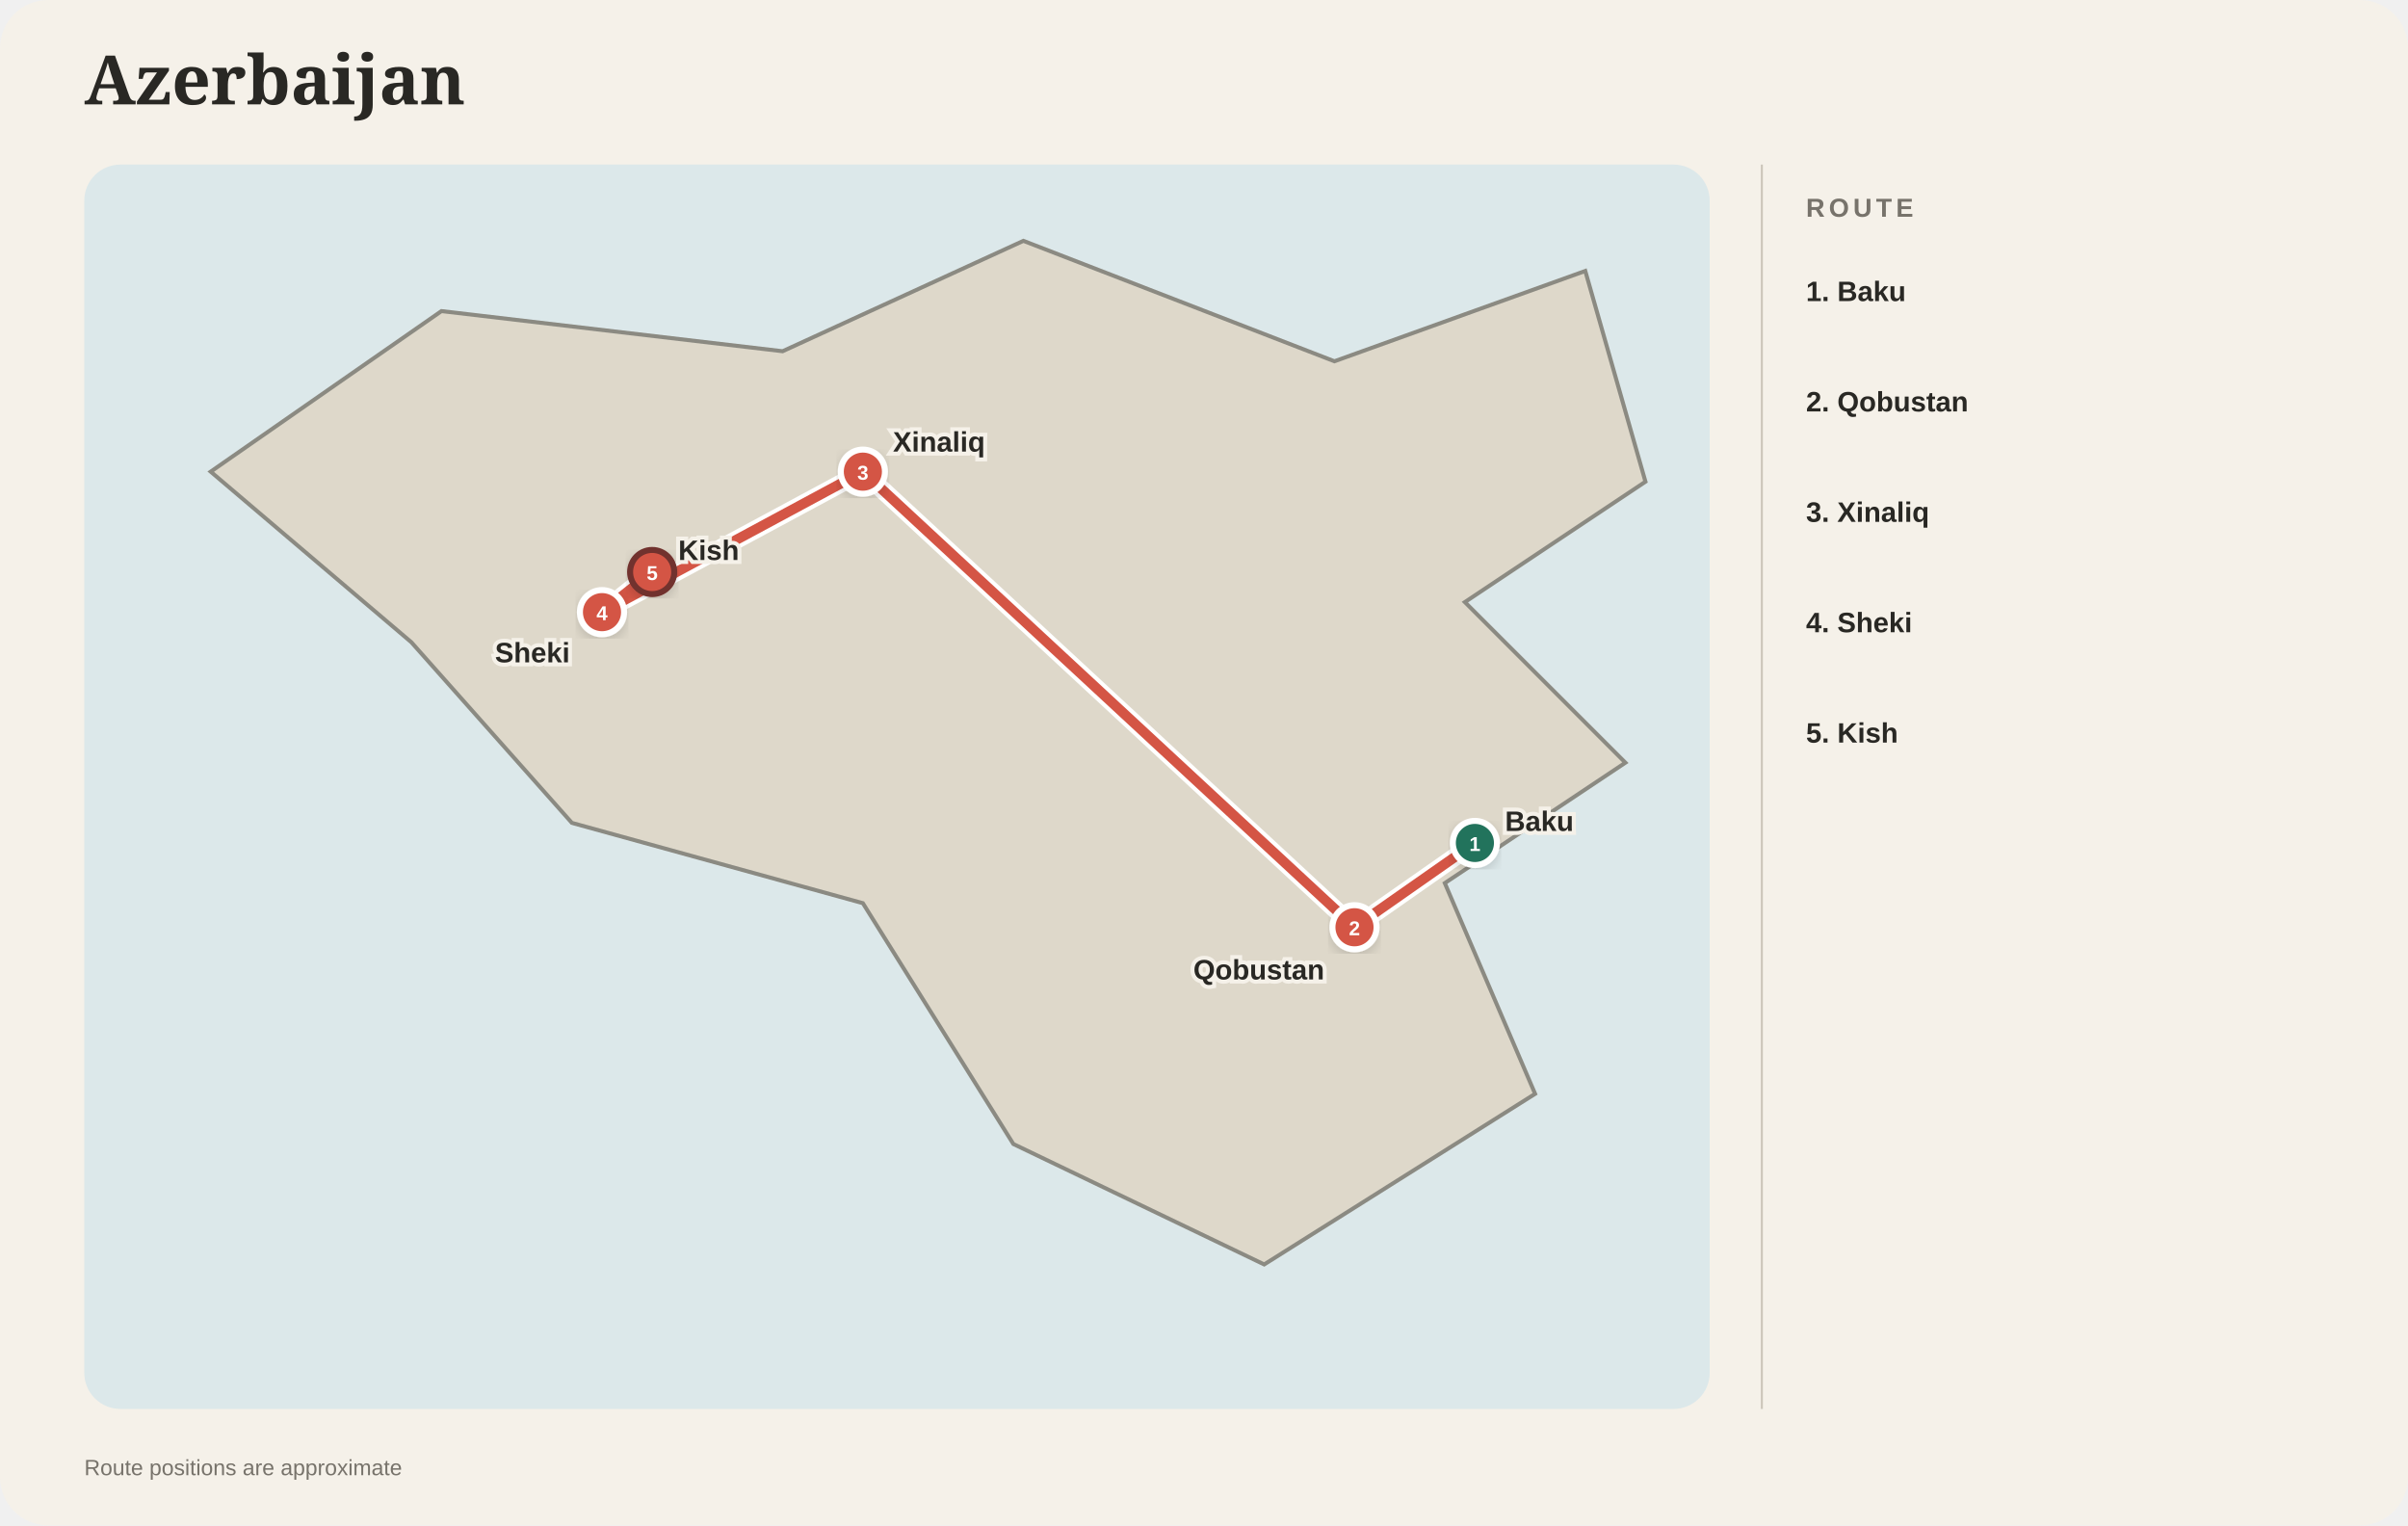
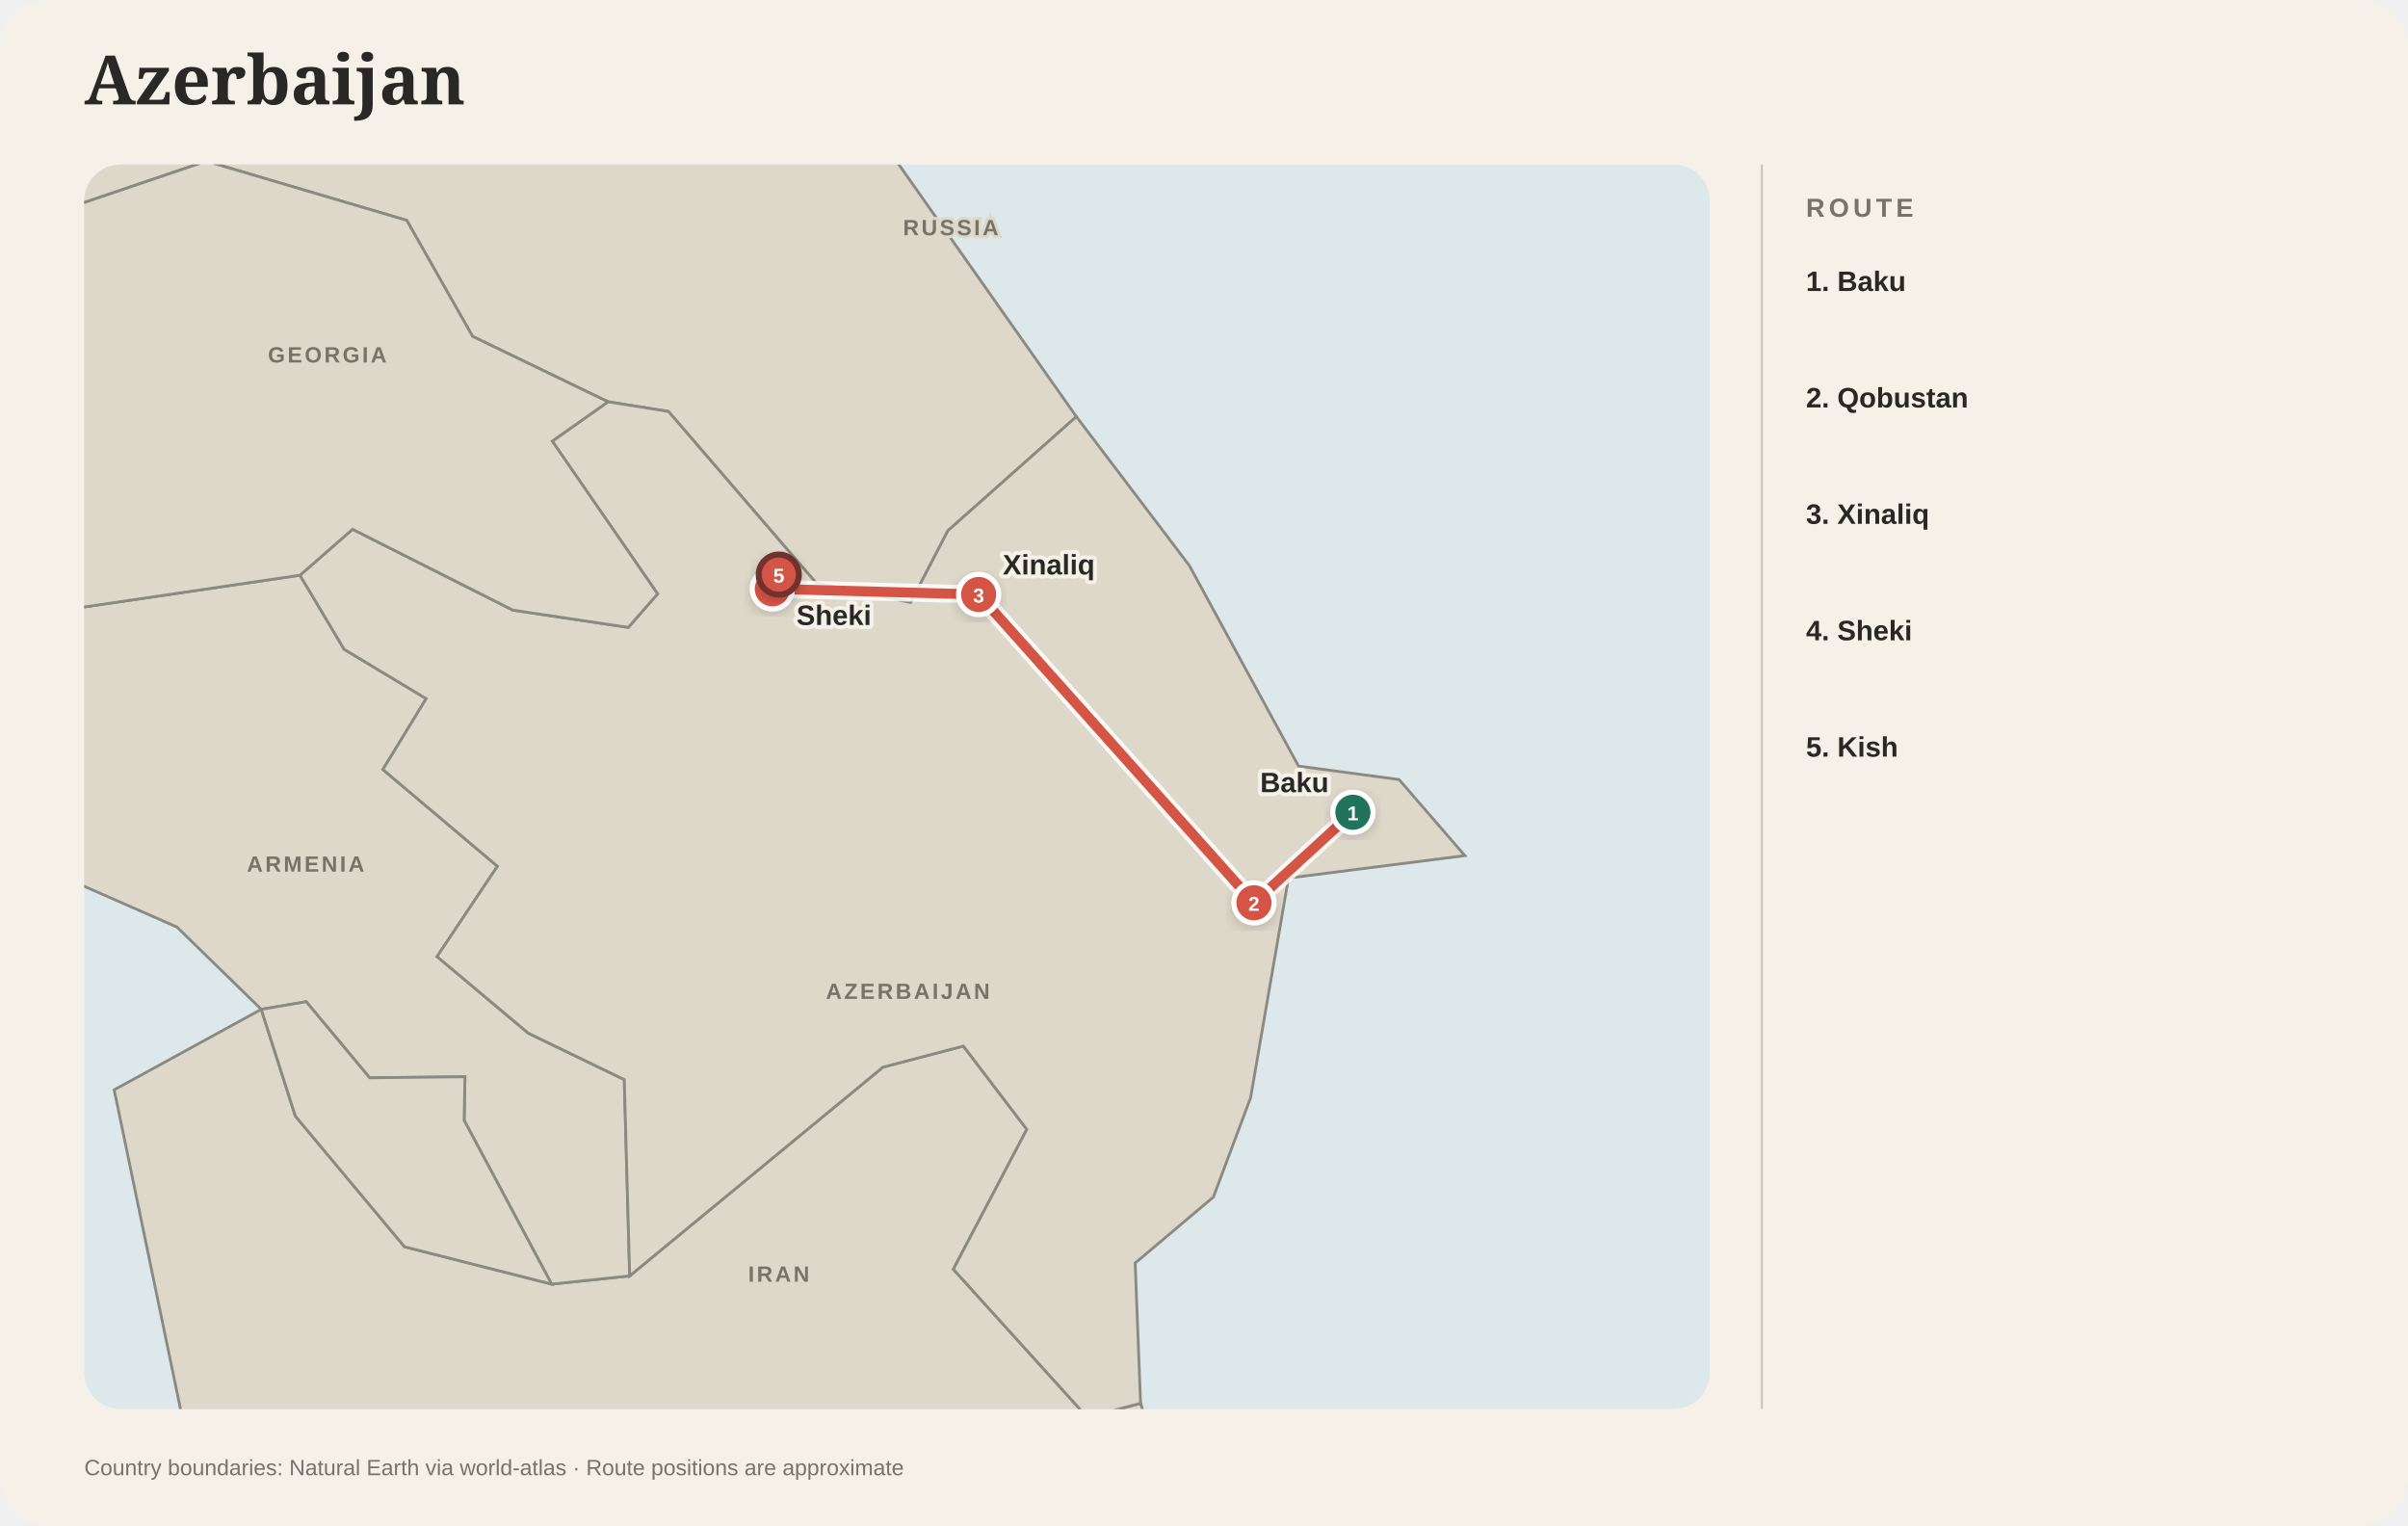
<svg xmlns="http://www.w3.org/2000/svg" viewBox="0 0 1200 760" role="img" aria-labelledby="title desc">
  <defs>
-     <filter id="shadow">
-       <feDropShadow dx="0" dy="2" stdDeviation="3" flood-opacity=".16" />
+     <filter id="shadow" x="-20%" y="-20%" width="140%" height="140%">
+       <feDropShadow dx="0" dy="2" stdDeviation="3" flood-opacity="0.16" />
    </filter>
+     <clipPath id="map-clip">
+       <rect x="42" y="82" width="810" height="620" rx="18" />
+     </clipPath>
  </defs>
-   <style>.bg{fill:#f5f1e9}.sea{fill:#dce8ea}.land{fill:#ded8ca;stroke:#8b8a82;stroke-width:2}.route-halo{fill:none;stroke:#fff;stroke-width:9;stroke-linecap:round;stroke-linejoin:round}.route{fill:none;stroke:#d45545;stroke-width:5;stroke-linecap:round;stroke-linejoin:round}.stop circle{fill:#d45545;stroke:#fff;stroke-width:3;filter:url(#shadow)}.stop.start circle{fill:#24735c}.stop.end circle{stroke:#71312d}.stop text{font:700 10px Arial;fill:#fff;text-anchor:middle}.label,.summary{font:600 14px Arial;fill:#292824}.label{paint-order:stroke;stroke:#f5f1e9;stroke-width:4}.title{font:700 34px Georgia;fill:#292824}.small{font:700 13px Arial;fill:#77736b;letter-spacing:2px}.note{font:11px Arial;fill:#77736b}.divider{stroke:#cbc5b9}.stop-link{cursor:pointer}.stop-link:hover{opacity:.72}</style>
-   <rect class="bg" width="1200" height="760" rx="24" />
+   <style>
+     .background{fill:#f5f1e9}.map-frame{fill:#dce8ea}.country{fill:#ded8ca;stroke:#8b8a82;stroke-width:1.4;vector-effect:non-scaling-stroke}.country-label{font:700 11px Arial,sans-serif;fill:#77736b;letter-spacing:1.2px;text-anchor:middle;paint-order:stroke;stroke:#ded8ca;stroke-width:3px}.route-halo{fill:none;stroke:#fff;stroke-width:9;stroke-linecap:round;stroke-linejoin:round;opacity:.82}.route{fill:none;stroke:#d45545;stroke-width:5;stroke-linecap:round;stroke-linejoin:round}.stop circle{fill:#d45545;stroke:#fff;stroke-width:2.5;filter:url(#shadow);transition:stroke-width .15s ease}.stop.start circle{fill:#24735c}.stop.end circle{stroke:#71312d;stroke-width:3}.stop text{font:700 10px Arial,sans-serif;fill:#fff;text-anchor:middle}.place-label{font:600 14px Arial,sans-serif;fill:#292824;paint-order:stroke;stroke:#f5f1e9;stroke-width:4;stroke-linejoin:round}.title{font:700 34px Georgia,serif;fill:#292824}.route-title{font:700 13px Arial,sans-serif;fill:#77736b;letter-spacing:2px}.summary-number{font:700 13px Arial,sans-serif;fill:#d45545}.summary-text{font:600 14px Arial,sans-serif;fill:#292824}.attribution{font:11px Arial,sans-serif;fill:#77736b}.divider{stroke:#cbc5b9;stroke-width:1}.stop-link{cursor:pointer;outline:none}.summary-text,.place-label{transition:fill .15s ease}.summary-stop:hover .summary-text,.summary-stop:focus-visible .summary-text,.summary-stop.is-linked-hover .summary-text,.place-label:hover,.place-label:focus-visible,.place-label.is-linked-hover{fill:#a83d35;text-decoration:underline}.stop:hover circle,.stop:focus-visible circle,.stop.is-linked-hover circle{stroke:#292824;stroke-width:4}.lightbox-map .divider,.lightbox-map .route-title,.lightbox-map .summary-stop{display:none}
+   </style>
+   <rect class="background" width="1200" height="760" rx="24" />
  <text class="title" x="42" y="52">Azerbaijan</text>
-   <rect class="sea" x="42" y="82" width="810" height="620" rx="18" />
-   <path class="land" d="M105 235 L220 155 L390 175 L510 120 L665 180 L790 135 L820 240 L730 300 L810 380 L720 440 L765 545 L630 630 L505 570 L430 450 L285 410 L205 320 Z" />
-   <path class="route-halo" d="M735 420 L675 462 L430 235 L300 305 L325 285" />
-   <path class="route" d="M735 420 L675 462 L430 235 L300 305 L325 285" />
-   <g class="stop stop-link start" data-section="0" data-stop-name="Baku" transform="translate(735 420)">
-     <circle r="11" />
-     <text y="4">1</text>
+   <rect class="map-frame" x="42" y="82" width="810" height="620" rx="18" />
+   <g clip-path="url(#map-clip)">
+     <path class="country" d="M5378.9,-5318.3 L5610.4,-5350.1 L5818.7,-5279.2 L6065.5,-5142.8 L6038.9,-5016.2 L5805.2,-4998.8 L5507.0,-5039.3 L5328.8,-5093.2 L5246.6,-5194.1 L5100.4,-5222.0 L5378.9,-5318.3 Z M6349.4,-5072.7 L6621.0,-4992.6 L6589.4,-4935.3 L5985.3,-4880.9 L6180.9,-5066.0 L6269.2,-5081.8 L6349.4,-5072.7 Z M10206.0,-4629.6 L10489.2,-4623.4 L10876.5,-4548.7 L10792.0,-4444.0 L10397.4,-4447.8 L10219.5,-4414.7 L10007.4,-4506.3 L10064.9,-4603.1 L10206.0,-4629.6 Z M11212.4,-4518.2 L11481.3,-4481.2 L11357.5,-4425.4 L11186.2,-4438.1 L10987.2,-4493.6 L11012.6,-4539.4 L11212.4,-4518.2 Z M10316.8,-4239.6 L10418.2,-4295.4 L10552.4,-4308.3 L10704.4,-4254.4 L10717.5,-4217.4 L10555.1,-4216.5 L10335.7,-4232.2 L10316.8,-4239.6 Z M136.0,-5257.1 L345.1,-5282.6 L507.8,-5284.5 L529.8,-5246.3 L591.2,-5280.2 L692.2,-5303.3 L851.2,-5272.6 L809.9,-5251.1 L666.0,-5232.5 L569.6,-5221.8 L554.5,-5198.6 L429.5,-5175.2 L313.4,-5208.6 L374.4,-5252.8 L136.0,-5257.1 Z M-2233.6,-1556.5 L-2430.7,-1554.4 L-2562.6,-1570.4 L-2538.3,-1632.4 L-2390.6,-1677.9 L-2278.3,-1653.4 L-2230.9,-1630.9 L-2242.5,-1592.3 L-2233.6,-1556.5 Z M1064.1,-4293.3 L1320.6,-4416.8 L1291.7,-4480.7 L1531.2,-4555.2 L1884.9,-4645.8 L2241.7,-4672.0 L2425.0,-4724.5 L2633.6,-4742.6 L2708.1,-4687.0 L2636.0,-4643.2 L2256.4,-4573.3 L1929.3,-4506.0 L1596.4,-4372.0 L1436.7,-4234.4 L1268.9,-4098.9 L1290.5,-3981.8 L1495.3,-3866.4 L1432.1,-3854.0 L1082.2,-3872.3 L1053.7,-3934.8 L859.6,-3972.5 L844.2,-4048.8 L953.8,-4078.9 L949.9,-4155.9 L1162.4,-4275.9 L1064.1,-4293.3 Z M10643.9,-1468.5 L10680.9,-1332.8 L10678.2,-1194.3 L10722.2,-1051.9 L10830.2,-802.4 L10671.6,-848.9 L10605.7,-645.2 L10710.2,-500.9 L10707.1,-402.4 L10625.7,-487.4 L10555.5,-378.4 L10535.9,-496.7 L10547.8,-633.8 L10535.5,-786.0 L10560.2,-892.3 L10565.2,-1080.7 L10502.3,-1219.3 L10511.6,-1412.0 L10610.7,-1476.6 L10568.3,-1542.0 L10615.7,-1561.8 L10643.9,-1468.5 Z M9343.5,149.7 L9328.5,124.9 L9327.7,53.3 L9382.5,49.5 L9397.9,-117.0 L9369.8,-237.6 L9461.6,-287.3 L9592.0,-262.5 L9663.7,-399.6 L9700.7,-553.9 L9742.0,-605.4 L9798.3,-732.3 L9621.3,-690.6 L9528.7,-635.0 L9365.5,-635.2 L9322.3,-767.6 L9195.4,-867.8 L9009.1,-912.8 L8969.4,-1050.9 L8932.0,-1137.5 L8891.8,-1198.1 L8825.5,-1340.2 L8731.4,-1392.0 L8571.3,-1433.9 L8429.0,-1430.1 L8295.9,-1404.9 L8207.5,-1334.7 L8266.2,-1301.1 L8267.7,-1223.4 L8207.9,-1178.3 L8111.1,-1028.7 L8112.3,-966.7 L7961.1,-877.8 L7832.6,-931.0 L7704.9,-919.3 L7648.6,-966.5 L7584.6,-981.5 L7427.6,-882.3 L7286.4,-858.9 L7188.0,-824.1 L7053.0,-847.0 L6953.5,-845.6 L6888.7,-917.6 L6783.8,-985.3 L6676.2,-1003.9 L6540.8,-985.3 L6439.3,-959.3 L6287.3,-1018.5 L6266.9,-1124.1 L6140.8,-1160.4 L6043.6,-1176.8 L5923.6,-1235.0 L5812.5,-1089.1 L5856.1,-1006.1 L5751.9,-908.1 L5596.9,-943.4 L5490.0,-948.6 L5418.3,-1014.4 L5306.8,-1016.3 L5213.5,-1059.7 L5050.3,-993.4 L4845.8,-872.1 L4733.2,-847.7 L4691.2,-836.0 L4634.5,-922.1 L4496.4,-903.3 L4450.5,-963.2 L4375.6,-990.6 L4324.3,-1071.9 L4264.9,-1097.2 L4111.0,-1061.2 L3963.3,-1142.3 L3906.2,-1068.6 L3667.0,-1426.3 L3530.1,-1535.3 L3569.4,-1579.4 L3301.0,-1446.4 L3198.0,-1438.5 L3206.8,-1515.3 L3069.5,-1563.5 L2957.7,-1529.1 L2923.7,-1675.1 L2731.2,-1705.4 L2634.8,-1646.9 L2366.7,-1594.9 L2314.3,-1560.1 L1913.5,-1511.2 L1864.5,-1463.0 L1941.6,-1366.5 L1839.0,-1330.0 L1859.1,-1291.6 L1756.1,-1222.9 L1929.7,-1126.0 L1903.1,-1059.3 L1752.2,-1065.2 L1721.4,-1023.5 L1584.1,-1096.5 L1414.3,-1093.6 L1300.5,-1034.2 L1173.6,-1091.2 L937.6,-1188.8 L770.1,-1185.2 L549.1,-1031.8 L535.6,-929.1 L425.7,-1010.6 L340.1,-855.8 L371.3,-827.2 L309.6,-720.4 L400.2,-624.7 L480.1,-628.8 L548.4,-534.6 L537.2,-462.1 L591.9,-439.2 L542.9,-355.7 L439.2,-332.6 L332.7,-187.1 L429.9,-53.3 L419.5,41.6 L536.4,207.6 L472.4,264.4 L453.8,300.2 L406.8,290.6 L333.1,205.0 L303.0,200.2 L235.5,167.6 L202.7,109.8 L102.8,80.3 L37.6,102.4 L19.1,76.2 L-126.7,8.7 L-284.5,-14.2 L-375.1,-38.3 L-388.2,-21.6 L-524.8,-140.6 L-647.0,-193.8 L-739.6,-276.5 L-661.7,-299.2 L-572.6,-417.0 L-632.8,-472.8 L-474.6,-530.3 L-477.7,-561.1 L-573.8,-538.4 L-570.3,-600.9 L-515.1,-640.2 L-411.4,-650.5 L-394.4,-697.5 L-418.3,-775.2 L-374.7,-849.2 L-375.9,-890.4 L-534.0,-936.2 L-596.5,-934.8 L-662.9,-1000.8 L-745.0,-978.4 L-880.8,-1028.0 L-878.5,-1055.7 L-916.7,-1116.7 L-1002.3,-1123.7 L-1011.2,-1167.3 L-984.2,-1195.9 L-1052.8,-1275.6 L-1163.9,-1262.0 L-1196.3,-1269.1 L-1223.3,-1237.2 L-1263.5,-1242.7 L-1289.7,-1333.1 L-1315.1,-1379.8 L-1294.3,-1392.9 L-1207.9,-1388.2 L-1166.3,-1418.9 L-1197.1,-1456.4 L-1269.2,-1481.2 L-1263.1,-1506.7 L-1306.7,-1532.4 L-1373.8,-1624.7 L-1350.6,-1662.7 L-1361.0,-1728.7 L-1466.0,-1762.4 L-1522.3,-1745.7 L-1537.3,-1780.5 L-1650.4,-1816.0 L-1684.7,-1899.0 L-1693.9,-1967.5 L-1745.6,-1999.9 L-1699.3,-2044.5 L-1731.4,-2175.9 L-1655.0,-2257.2 L-1671.2,-2281.8 L-1549.3,-2359.8 L-1661.5,-2426.6 L-1432.4,-2606.6 L-1332.9,-2688.0 L-1292.4,-2759.8 L-1450.9,-2856.3 L-1407.3,-2948.2 L-1503.8,-3053.1 L-1431.6,-3173.8 L-1556.2,-3334.3 L-1457.5,-3440.4 L-1621.4,-3534.4 L-1605.6,-3633.1 L-1519.2,-3646.0 L-1336.7,-3702.5 L-1226.4,-3751.7 L-1050.5,-3666.3 L-757.0,-3632.9 L-352.0,-3473.6 L-269.8,-3406.6 L-262.9,-3312.8 L-381.7,-3238.7 L-556.8,-3201.2 L-1035.1,-3308.3 L-1113.8,-3290.4 L-939.1,-3187.1 L-932.1,-3121.8 L-925.2,-2977.7 L-787.1,-2934.8 L-703.4,-2898.3 L-689.5,-2966.5 L-754.3,-3027.1 L-686.0,-3080.5 L-426.8,-2992.8 L-336.9,-3027.1 L-408.7,-3130.4 L-159.1,-3268.2 L-60.3,-3260.1 L39.9,-3211.0 L102.1,-3307.8 L12.9,-3391.8 L65.4,-3476.0 L-13.3,-3563.5 L286.4,-3518.2 L347.4,-3439.2 L212.0,-3421.8 L212.4,-3343.6 L296.8,-3295.2 L462.3,-3325.7 L488.6,-3415.6 L712.3,-3482.9 L1086.5,-3603.8 L1167.1,-3596.9 L1061.8,-3511.3 L1194.5,-3496.7 L1271.2,-3544.9 L1472.2,-3548.7 L1631.1,-3607.1 L1753.4,-3522.2 L1874.9,-3615.5 L1762.7,-3697.3 L1818.6,-3743.8 L2134.9,-3701.1 L2283.4,-3657.0 L2671.4,-3496.0 L2743.2,-3569.7 L2634.4,-3644.3 L2631.3,-3674.2 L2502.1,-3688.0 L2537.6,-3754.8 L2480.1,-3864.7 L2477.0,-3909.8 L2674.5,-4037.4 L2745.1,-4165.5 L2824.6,-4193.1 L3108.5,-4155.9 L3130.5,-4077.7 L3029.0,-3963.4 L3095.8,-3918.4 L3130.1,-3819.9 L3105.8,-3626.9 L3224.2,-3540.6 L3177.9,-3446.4 L2968.1,-3246.3 L3090.7,-3225.5 L3133.2,-3276.3 L3251.2,-3312.4 L3279.8,-3382.2 L3372.3,-3449.2 L3309.8,-3529.4 L3360.0,-3622.4 L3242.7,-3634.1 L3216.9,-3712.3 L3302.5,-3853.7 L3163.3,-3968.7 L3355.0,-4063.6 L3330.3,-4164.0 L3383.9,-4167.1 L3439.8,-4088.9 L3397.8,-3953.0 L3512.4,-3927.2 L3463.4,-4028.8 L3642.7,-4084.4 L3865.3,-4091.8 L4063.2,-4011.4 L3967.9,-4128.7 L3957.1,-4279.0 L4143.4,-4307.4 L4401.5,-4301.2 L4633.7,-4319.5 L4546.5,-4393.2 L4670.3,-4485.8 L4793.4,-4489.6 L5001.7,-4559.5 L5284.8,-4578.3 L5320.7,-4616.9 L5601.9,-4630.0 L5689.5,-4598.3 L5930.2,-4673.2 L6126.9,-4670.8 L6156.6,-4731.6 L6258.8,-4791.7 L6511.8,-4849.5 L6695.5,-4803.9 L6549.6,-4769.1 L6792.3,-4747.6 L6821.2,-4678.0 L6919.2,-4712.1 L7232.4,-4710.4 L7473.9,-4641.5 L7559.9,-4588.8 L7533.3,-4515.6 L7414.9,-4473.8 L7133.3,-4395.6 L7052.6,-4353.9 L7185.7,-4334.1 L7343.9,-4298.5 L7440.7,-4325.2 L7495.1,-4234.9 L7542.1,-4271.3 L7713.4,-4293.5 L8057.5,-4270.4 L8083.3,-4204.6 L8531.6,-4183.6 L8537.4,-4291.1 L8764.9,-4266.3 L8935.8,-4267.3 L9109.0,-4192.9 L9158.4,-4102.7 L9094.7,-4043.8 L9229.4,-3932.9 L9397.9,-3875.7 L9501.3,-4023.5 L9673.3,-3960.1 L9855.8,-3998.0 L10063.3,-3954.6 L10142.0,-3994.2 L10317.5,-3974.4 L10240.0,-4105.4 L10381.6,-4166.4 L11349.4,-4074.8 L11440.4,-3991.1 L11720.8,-3883.6 L12153.6,-3910.3 L12366.9,-3886.9 L12456.1,-3828.7 L12443.3,-3725.7 L12575.2,-3685.6 L12718.7,-3714.5 L12908.5,-3718.0 L13111.0,-3690.4 L13313.9,-3706.1 L13500.6,-3580.7 L13633.3,-3625.7 L13546.9,-3715.9 L13594.4,-3778.4 L13936.1,-3739.0 L14159.1,-3747.6 L14467.3,-3680.4 L-23956.0,-3618.8 L-23693.3,-3511.3 L-23412.5,-3371.0 L-23421.7,-3283.5 L-23349.6,-3248.4 L-23374.3,-3350.7 L-23083.4,-3329.8 L-22873.6,-3197.9 L-22980.1,-3136.6 L-23155.6,-3122.0 L-23158.3,-2984.2 L-23201.1,-2955.1 L-23301.4,-2959.1 L-23383.2,-3008.3 L-23525.5,-3049.3 L-23549.4,-3110.6 L-23658.6,-3133.5 L-23780.1,-3115.4 L-23838.3,-3164.7 L-23815.2,-3217.0 L-23943.6,-3183.6 L-23895.0,-3117.3 L-23956.0,-3057.4 L14616.6,-3056.7 L14478.9,-2994.7 L14340.0,-3005.2 L14436.4,-2930.0 L14500.5,-2813.9 L14549.8,-2776.0 L14562.2,-2717.8 L14534.8,-2680.3 L14335.0,-2711.1 L14035.3,-2605.0 L13940.0,-2588.5 L13776.0,-2489.5 L13620.6,-2403.2 L13581.2,-2339.0 L13428.1,-2436.6 L13148.8,-2325.9 L13100.2,-2378.2 L12996.9,-2317.8 L12853.7,-2337.1 L12819.0,-2244.6 L12690.6,-2108.2 L12694.4,-2051.2 L12816.3,-2019.7 L12802.1,-1814.6 L12702.5,-1809.3 L12656.6,-1691.5 L12701.4,-1630.7 L12513.9,-1558.7 L12476.9,-1397.9 L12316.8,-1363.6 L12284.8,-1220.5 L12130.5,-1089.1 L12090.8,-1186.2 L12044.9,-1391.7 L11985.1,-1704.9 L12036.8,-1900.2 L12127.0,-1984.4 L12132.4,-2050.2 L12299.1,-2081.7 L12490.4,-2259.1 L12675.2,-2404.2 L12867.6,-2516.5 L12953.7,-2715.2 L12823.7,-2703.2 L12759.2,-2587.1 L12487.3,-2432.3 L12399.7,-2605.7 L12123.2,-2557.7 L11854.7,-2321.6 L11943.4,-2235.3 L11704.3,-2198.6 L11538.4,-2184.0 L11546.1,-2285.9 L11379.8,-2307.3 L11247.2,-2237.9 L10919.3,-2262.2 L10566.7,-2220.5 L10219.9,-1945.5 L9809.1,-1613.1 L9978.1,-1595.4 L10030.5,-1507.2 L10134.7,-1475.7 L10203.3,-1546.0 L10321.0,-1537.0 L10475.7,-1382.0 L10479.2,-1262.0 L10395.4,-1121.3 L10386.6,-953.1 L10338.0,-727.8 L10176.7,-523.8 L10140.5,-426.3 L9995.1,-262.2 L9850.8,-99.6 L9781.7,-16.3 L9639.0,66.2 L9571.5,68.1 L9504.0,-0.3 L9360.1,102.7 L9343.5,149.7 Z M-23956.0,-3978.5 L-23942.1,-3984.2 L-23851.4,-3984.0 L-23696.4,-3943.7 L-23705.6,-3924.3 L-23816.0,-3890.7 L-23956.0,-3882.1 L14499.7,-3875.0 L14480.8,-3919.6 L-23956.0,-3978.5 Z M-1086.8,-379.1 L-1058.6,-413.9 L-982.3,-383.6 L-947.9,-378.1 L-934.0,-350.2 L-917.8,-345.9 L-917.1,-333.8 L-864.6,-299.9 L-755.1,-308.2 L-776.3,-258.2 L-893.5,-233.6 L-1039.0,-152.0 L-1098.4,-180.9 L-1074.8,-246.9 L-1192.1,-288.2 L-1172.8,-315.2 L-1070.6,-362.1 L-1086.8,-379.1 Z" />
+     <path class="country" d="M534.5,1881.9 L475.4,1807.7 L474.3,1732.8 L440.0,1732.8 L457.7,1630.7 L402.5,1523.7 L271.4,1446.4 L196.9,1312.3 L222.0,1202.4 L275.6,1153.7 L267.5,1071.5 L197.3,1029.2 L127.9,861.1 L69.3,748.3 L90.5,704.7 L56.9,543.0 L130.2,502.9 L147.2,556.1 L201.6,621.2 L274.9,639.8 L313.8,635.7 L440.0,531.7 L480.1,521.2 L511.7,562.7 L475.1,632.4 L541.8,706.1 L568.4,699.2 L602.4,803.2 L703.8,832.5 L778.2,903.1 L930.6,927.4 L1098.0,890.2 L1108.4,857.1 L1202.6,829.9 L1278.6,749.3 L1350.3,753.3 L1397.4,727.1 L1473.3,740.2 L1592.2,811.5 L1677.4,827.0 L1800.1,951.7 L1879.9,956.7 L1889.2,1075.5 L1845.6,1251.0 L1816.3,1353.6 L1862.9,1374.4 L1817.0,1451.4 L1852.1,1564.0 L1860.6,1653.4 L1941.6,1677.2 L1950.5,1767.9 L1853.3,1895.7 L1906.1,1969.6 L1949.3,2054.8 L2052.0,2116.8 L2054.7,2240.8 L2106.0,2263.7 L2114.8,2328.6 L1960.5,2401.3 L1920.0,2565.2 L1718.3,2522.5 L1601.4,2490.0 L1480.7,2471.9 L1435.2,2299.0 L1383.9,2274.0 L1301.3,2299.2 L1193.3,2367.5 L1062.5,2320.7 L954.1,2212.4 L851.2,2172.4 L779.4,2038.6 L700.3,1850.6 L642.9,1873.5 L574.6,1826.8 L534.5,1881.9 Z" />
+     <path class="country" d="M313.8,635.7 L274.9,639.8 L231.3,558.2 L231.7,536.5 L184.2,537.0 L152.6,499.1 L130.2,502.9 L88.2,461.9 L8.3,426.8 L18.7,358.1 L0.6,308.5 L149.5,286.6 L171.5,323.5 L212.4,348.1 L190.8,383.4 L247.9,431.6 L217.8,476.6 L263.3,514.8 L311.1,537.9 L313.8,635.7 Z" />
+     <path class="country" d="M303.0,200.2 L333.1,205.0 L406.8,290.6 L453.8,300.2 L472.4,264.4 L536.4,207.6 L592.7,281.8 L647.1,381.7 L697.2,388.4 L730.0,426.3 L642.1,437.5 L623.2,547.0 L604.7,596.4 L565.7,629.3 L568.4,699.2 L541.8,706.1 L475.1,632.4 L511.7,562.7 L480.1,521.2 L440.0,531.7 L313.8,635.7 L311.1,537.9 L263.3,514.8 L217.8,476.6 L247.9,431.6 L190.8,383.4 L212.4,348.1 L171.5,323.5 L149.5,286.6 L175.7,263.7 L255.6,304.0 L313.1,312.6 L327.7,295.9 L275.2,219.8 L303.0,200.2 Z M274.9,639.8 L201.6,621.2 L147.2,556.1 L130.2,502.9 L152.6,499.1 L184.2,537.0 L231.7,536.5 L231.3,558.2 L274.9,639.8 Z" />
+     <path class="country" d="M-388.2,-21.6 L-375.1,-38.3 L-284.5,-14.2 L-126.7,8.7 L19.1,76.2 L37.6,102.4 L102.8,80.3 L202.7,109.8 L235.5,167.6 L303.0,200.2 L275.2,219.8 L327.7,295.9 L313.1,312.6 L255.6,304.0 L175.7,263.7 L149.5,286.6 L0.6,308.5 L-102.8,239.3 L-217.0,246.0 L-200.8,185.9 L-227.8,89.8 L-289.5,37.8 L-348.9,21.6 L-388.2,-21.6 Z" />
+     <text class="country-label" x="473.8" y="117.2">RUSSIA</text>
+     <text class="country-label" x="163.1" y="180.6">GEORGIA</text>
+     <text class="country-label" x="152.3" y="434.3">ARMENIA</text>
+     <text class="country-label" x="388.1" y="638.6">IRAN</text>
+     <text class="country-label" x="452.4" y="497.7">AZERBAIJAN</text>
+     <path class="route-halo" d="M674.2,404.7 L624.9,449.8 L487.7,296.2 L384.9,293.4 L388.1,286.3" />
+     <path class="route" d="M674.2,404.7 L624.9,449.8 L487.7,296.2 L384.9,293.4 L388.1,286.3" />
+     <g class="stop stop-link start" data-section="0" data-stop-name="Baku" transform="translate(674.2 404.7)">
+       <circle r="10" />
+       <text x="0" y="4">1</text>
+     </g>
+     <g class="stop stop-link" data-section="2" data-stop-name="Qobustan" transform="translate(624.9 449.8)">
+       <circle r="10" />
+       <text x="0" y="4">2</text>
+     </g>
+     <g class="stop stop-link" data-section="3" data-stop-name="Xinaliq" transform="translate(487.7 296.2)">
+       <circle r="10" />
+       <text x="0" y="4">3</text>
+     </g>
+     <g class="stop stop-link" data-section="4" data-stop-name="Sheki" transform="translate(384.9 293.4)">
+       <circle r="10" />
+       <text x="0" y="4">4</text>
+     </g>
+     <g class="stop stop-link end" data-section="5" data-stop-name="Kish" transform="translate(388.1 286.3)">
+       <circle r="10" />
+       <text x="0" y="4">5</text>
+     </g>
+     <text class="place-label stop-link" data-section="0" data-stop-name="Baku" x="662.2" y="394.7" text-anchor="end">Baku</text>
+     <text class="place-label stop-link" data-section="3" data-stop-name="Xinaliq" x="499.7" y="286.2" text-anchor="start">Xinaliq</text>
+     <text class="place-label stop-link" data-section="4" data-stop-name="Sheki" x="396.9" y="311.4" text-anchor="start">Sheki</text>
  </g>
-   <g class="stop stop-link" data-section="2" data-stop-name="Qobustan" transform="translate(675 462)">
-     <circle r="11" />
-     <text y="4">2</text>
+   <line class="divider" x1="878" y1="82" x2="878" y2="702" />
+   <text class="route-title" x="900" y="108">ROUTE</text>
+   <g class="summary-stop stop-link" data-section="0" data-stop-name="1. Baku" transform="translate(900 145.0)">
+     <text class="summary-text" x="0" y="0">
+       <tspan x="0" dy="0">1. Baku</tspan>
+     </text>
  </g>
-   <g class="stop stop-link" data-section="3" data-stop-name="Xinaliq" transform="translate(430 235)">
-     <circle r="11" />
-     <text y="4">3</text>
+   <g class="summary-stop stop-link" data-section="2" data-stop-name="2. Qobustan" transform="translate(900 203.0)">
+     <text class="summary-text" x="0" y="0">
+       <tspan x="0" dy="0">2. Qobustan</tspan>
+     </text>
  </g>
-   <g class="stop stop-link" data-section="4" data-stop-name="Sheki" transform="translate(300 305)">
-     <circle r="11" />
-     <text y="4">4</text>
+   <g class="summary-stop stop-link" data-section="3" data-stop-name="3. Xinaliq" transform="translate(900 261.0)">
+     <text class="summary-text" x="0" y="0">
+       <tspan x="0" dy="0">3. Xinaliq</tspan>
+     </text>
  </g>
-   <g class="stop stop-link end" data-section="5" data-stop-name="Kish" transform="translate(325 285)">
-     <circle r="11" />
-     <text y="4">5</text>
+   <g class="summary-stop stop-link" data-section="4" data-stop-name="4. Sheki" transform="translate(900 319.0)">
+     <text class="summary-text" x="0" y="0">
+       <tspan x="0" dy="0">4. Sheki</tspan>
+     </text>
  </g>
-   <text class="label stop-link" data-section="0" x="750" y="414">Baku</text>
-   <text class="label stop-link" data-section="2" x="660" y="488" text-anchor="end">Qobustan</text>
-   <text class="label stop-link" data-section="3" x="445" y="225">Xinaliq</text>
-   <text class="label stop-link" data-section="4" x="284" y="330" text-anchor="end">Sheki</text>
-   <text class="label stop-link" data-section="5" x="338" y="279">Kish</text>
-   <line class="divider" x1="878" y1="82" x2="878" y2="702" />
-   <text class="small" x="900" y="108">ROUTE</text>
-   <text class="summary stop-link" data-section="0" x="900" y="150">1. Baku</text>
-   <text class="summary stop-link" data-section="2" x="900" y="205">2. Qobustan</text>
-   <text class="summary stop-link" data-section="3" x="900" y="260">3. Xinaliq</text>
-   <text class="summary stop-link" data-section="4" x="900" y="315">4. Sheki</text>
-   <text class="summary stop-link" data-section="5" x="900" y="370">5. Kish</text>
-   <text class="note" x="42" y="735">Route positions are approximate</text>
+   <g class="summary-stop stop-link" data-section="5" data-stop-name="5. Kish" transform="translate(900 377.0)">
+     <text class="summary-text" x="0" y="0">
+       <tspan x="0" dy="0">5. Kish</tspan>
+     </text>
+   </g>
+   <text class="attribution" x="42" y="735">Country boundaries: Natural Earth via world-atlas · Route positions are approximate</text>
</svg>
